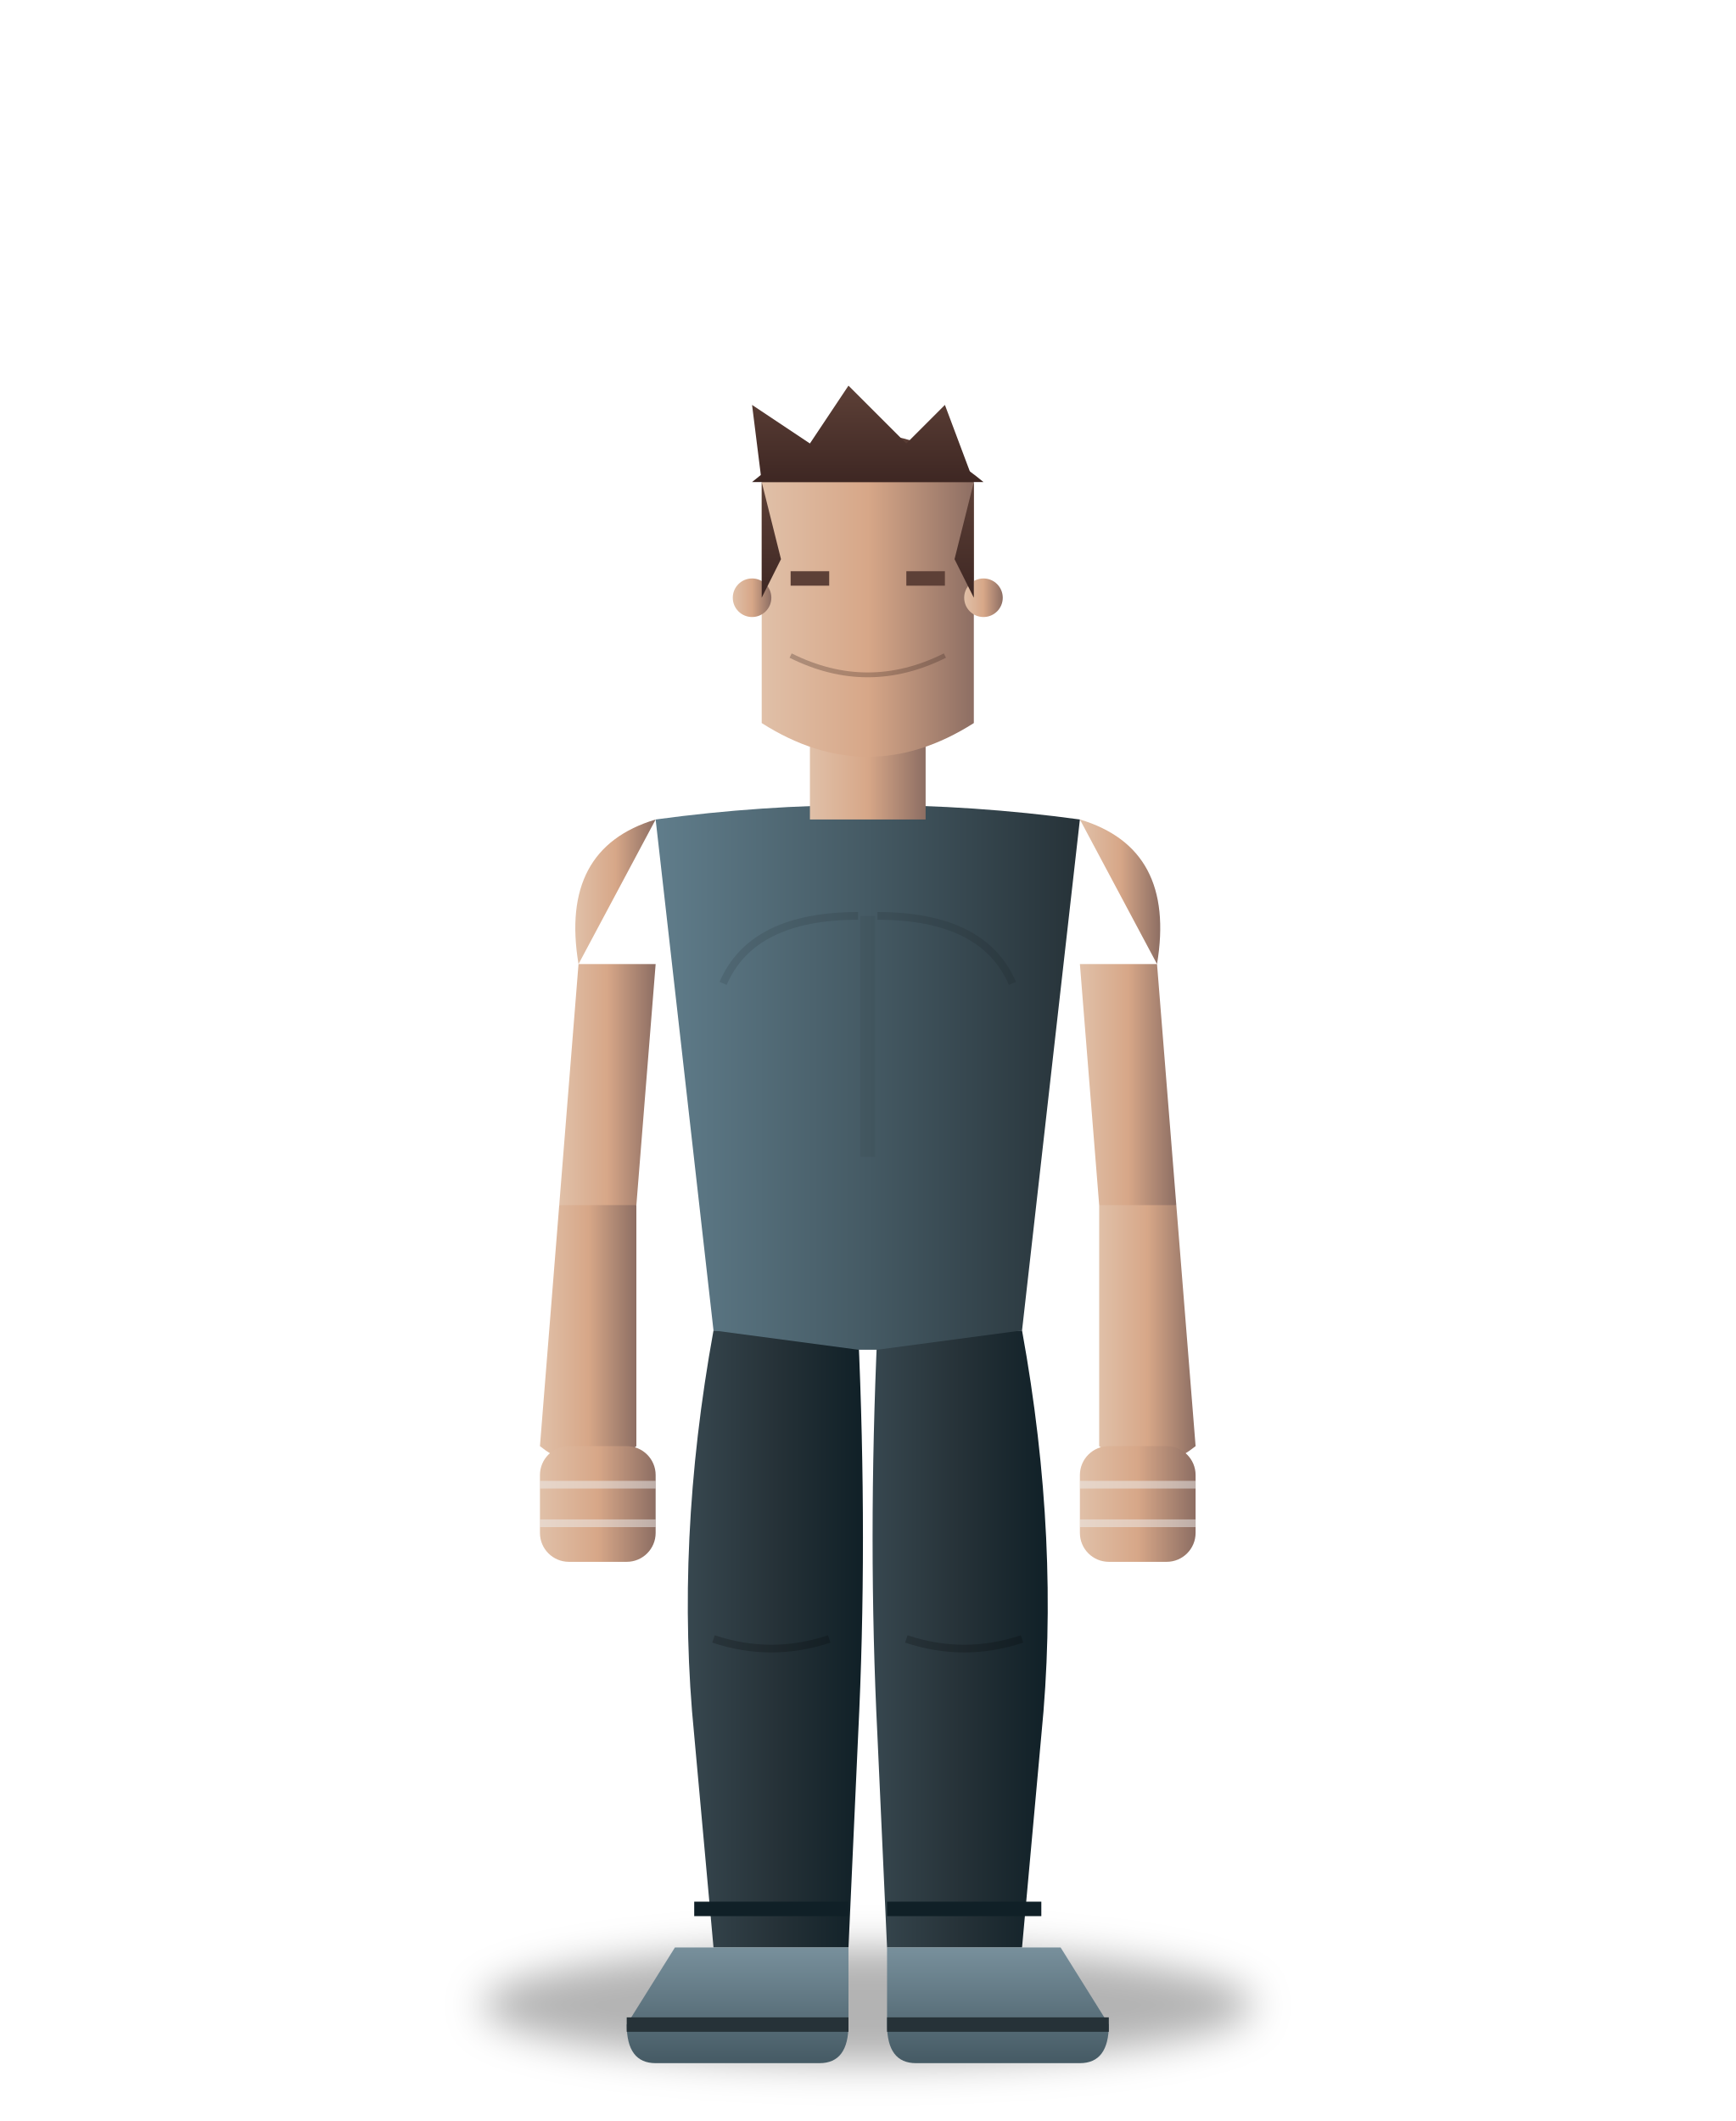
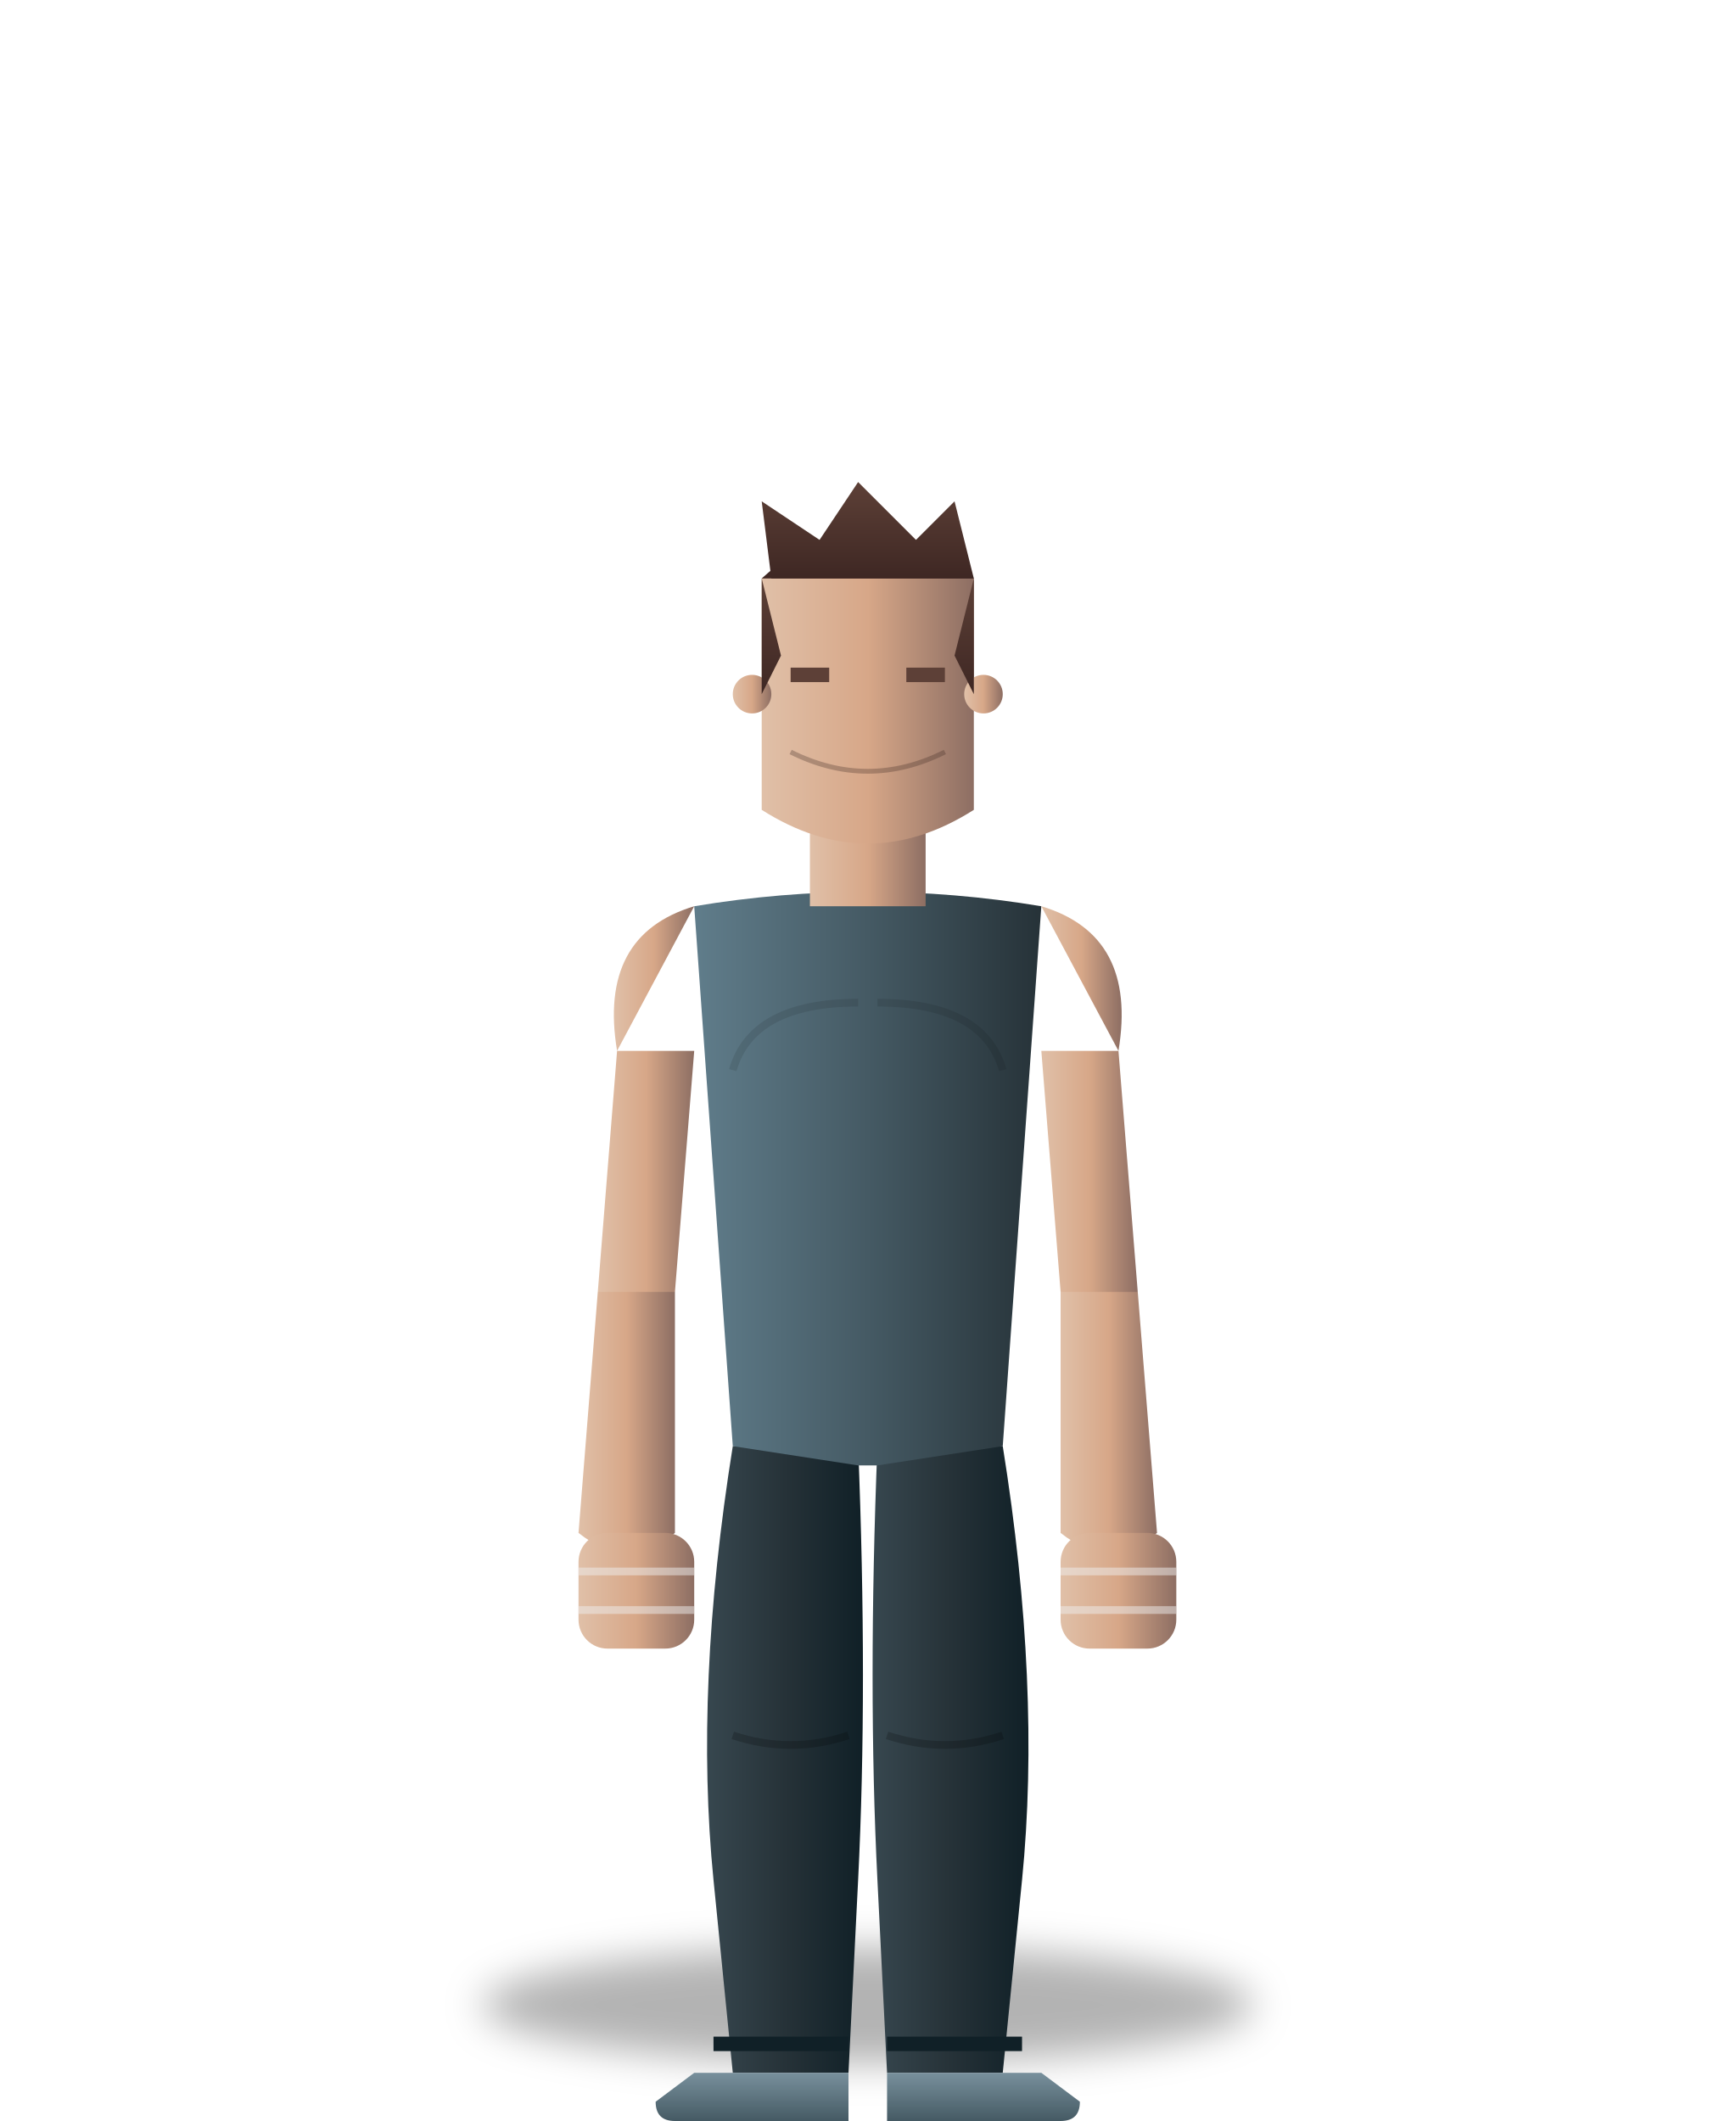
<svg xmlns="http://www.w3.org/2000/svg" viewBox="0 0 180 220" width="180" height="220">
  <defs>
    <linearGradient id="skinGrad" x1="0%" y1="0%" x2="100%" y2="0%">
      <stop offset="0%" style="stop-color:#E0C0A8" />
      <stop offset="50%" style="stop-color:#D7A788" />
      <stop offset="100%" style="stop-color:#8D6E63" />
    </linearGradient>
    <linearGradient id="shirtGrad" x1="0%" y1="0%" x2="100%" y2="0%">
      <stop offset="0%" style="stop-color:#607D8B" />
      <stop offset="50%" style="stop-color:#455A64" />
      <stop offset="100%" style="stop-color:#263238" />
    </linearGradient>
    <linearGradient id="pantsGrad" x1="0%" y1="0%" x2="100%" y2="0%">
      <stop offset="0%" style="stop-color:#37474F" />
      <stop offset="50%" style="stop-color:#263238" />
      <stop offset="100%" style="stop-color:#102027" />
    </linearGradient>
    <linearGradient id="shoeGrad" x1="0%" y1="0%" x2="0%" y2="100%">
      <stop offset="0%" style="stop-color:#78909C" />
      <stop offset="100%" style="stop-color:#455A64" />
    </linearGradient>
    <linearGradient id="hairGrad" x1="0%" y1="0%" x2="0%" y2="100%">
      <stop offset="0%" style="stop-color:#5D4037" />
      <stop offset="100%" style="stop-color:#3E2723" />
    </linearGradient>
  </defs>
  <ellipse cx="90" cy="208" rx="40" ry="6" fill="#000" opacity="0.3" filter="blur(2px)" />
-   <g transform="translate(90, 208)">
+   <g transform="translate(90, 215)">
    <animateTransform attributeName="transform" type="scale" values="1 1; 1.005 0.995; 1 1" dur="3s" repeatCount="indefinite" />
-     <g transform="translate(-90, -208)">
+     <g transform="translate(-90, -215)">
      <g>
-         <path d="M74 138                    Q 70 160, 72 180                    L 74 202                    L 88 202                    L 89 180                    Q 90 160, 89 138 Z" fill="url(#pantsGrad)" />
-         <path d="M74 170 Q 80 172, 86 170" stroke="#000" stroke-opacity="0.2" stroke-width="0.8" fill="none" />
+         <path d="M76 150                    Q 72 175, 74 195                    L 76 215                    L 88 215                    L 89 195                    Q 90 175, 89 150 Z" fill="url(#pantsGrad)" />
+         <path d="M76 180 Q 82 182, 88 180" stroke="#000" stroke-opacity="0.2" stroke-width="0.8" fill="none" />
      </g>
      <g>
-         <path d="M106 138                    Q 110 160, 108 180                    L 106 202                    L 92 202                    L 91 180                    Q 90 160, 91 138 Z" fill="url(#pantsGrad)" />
-         <path d="M94 170 Q 100 172, 106 170" stroke="#000" stroke-opacity="0.2" stroke-width="0.8" fill="none" />
+         <path d="M104 150                    Q 108 175, 106 195                    L 104 215                    L 92 215                    L 91 195                    Q 90 175, 91 150 Z" fill="url(#pantsGrad)" />
+         <path d="M92 180 Q 98 182, 104 180" stroke="#000" stroke-opacity="0.2" stroke-width="0.8" fill="none" />
      </g>
-       <path d="M72 198 L 88 198" stroke="#102027" stroke-width="1.5" />
-       <path d="M92 198 L 108 198" stroke="#102027" stroke-width="1.5" />
-       <path d="M70 202 L 88 202 L 88 210 Q 88 214, 85 214 L 68 214 Q 65 214, 65 210 L 70 202 Z" fill="url(#shoeGrad)" />
-       <path d="M65 210 L 88 210" stroke="#263238" stroke-width="1.5" />
-       <path d="M92 202 L 110 202 L 115 210 Q 115 214, 112 214 L 95 214 Q 92 214, 92 210 L 92 202 Z" fill="url(#shoeGrad)" />
-       <path d="M92 210 L 115 210" stroke="#263238" stroke-width="1.5" />
+       <path d="M74 212 L 88 212" stroke="#102027" stroke-width="1.5" />
+       <path d="M92 212 L 106 212" stroke="#102027" stroke-width="1.5" />
+       <path d="M72 215 L 88 215 L 88 220 L 70 220 Q 68 220, 68 218 L 72 215 Z" fill="url(#shoeGrad)" />
+       <path d="M92 215 L 108 215 L 112 218 Q 112 220, 110 220 L 92 220 Z" fill="url(#shoeGrad)" />
      <g>
-         <path d="M89 140                    L 74 138                         L 68 85                          Q 90 82, 112 85                    L 106 138                        L 91 140 Z" fill="url(#shirtGrad)" />
-         <path d="M89 95 Q 78 95, 75 102" stroke="#000" stroke-opacity="0.1" stroke-width="0.8" fill="none" />
-         <path d="M91 95 Q 102 95, 105 102" stroke="#000" stroke-opacity="0.1" stroke-width="0.8" fill="none" />
-         <path d="M90 95 L 90 120" stroke="#000" stroke-opacity="0.05" stroke-width="1.5" fill="none" />
+         <path d="M89 152                    L 76 150                         L 72 94                          Q 90 91, 108 94                    L 104 150                        L 91 152 Z" fill="url(#shirtGrad)" />
+         <path d="M89 104 Q 78 104, 76 111" stroke="#000" stroke-opacity="0.1" stroke-width="0.8" fill="none" />
+         <path d="M91 104 Q 102 104, 104 111" stroke="#000" stroke-opacity="0.1" stroke-width="0.8" fill="none" />
      </g>
      <g>
-         <path d="M68 85 Q 58 88, 60 100" fill="url(#skinGrad)" />
-         <path d="M60 100 L 58 125 Q 63 128, 66 125 L 68 100" fill="url(#skinGrad)" />
-         <path d="M58 125 L 56 150 Q 61 154, 66 150 L 66 125" fill="url(#skinGrad)" />
-         <rect x="56" y="150" width="12" height="12" rx="3" fill="url(#skinGrad)" />
-         <path d="M56 154 L 68 154" stroke="#EEE" stroke-opacity="0.5" stroke-width="0.8" />
-         <path d="M56 158 L 68 158" stroke="#EEE" stroke-opacity="0.5" stroke-width="0.8" />
+         <path d="M72 94 Q 62 97, 64 109" fill="url(#skinGrad)" />
+         <path d="M64 109 L 62 134 Q 67 137, 70 134 L 72 109" fill="url(#skinGrad)" />
+         <path d="M62 134 L 60 159 Q 65 163, 70 159 L 70 134" fill="url(#skinGrad)" />
+         <rect x="60" y="159" width="12" height="12" rx="3" fill="url(#skinGrad)" />
+         <path d="M60 163 L 72 163" stroke="#EEE" stroke-opacity="0.5" stroke-width="0.8" />
+         <path d="M60 167 L 72 167" stroke="#EEE" stroke-opacity="0.5" stroke-width="0.8" />
      </g>
      <g>
-         <path d="M112 85 Q 122 88, 120 100" fill="url(#skinGrad)" />
-         <path d="M120 100 L 122 125 Q 117 128, 114 125 L 112 100" fill="url(#skinGrad)" />
-         <path d="M122 125 L 124 150 Q 119 154, 114 150 L 114 125" fill="url(#skinGrad)" />
-         <rect x="112" y="150" width="12" height="12" rx="3" fill="url(#skinGrad)" />
-         <path d="M112 154 L 124 154" stroke="#EEE" stroke-opacity="0.5" stroke-width="0.8" />
-         <path d="M112 158 L 124 158" stroke="#EEE" stroke-opacity="0.5" stroke-width="0.8" />
+         <path d="M108 94 Q 118 97, 116 109" fill="url(#skinGrad)" />
+         <path d="M116 109 L 118 134 Q 113 137, 110 134 L 108 109" fill="url(#skinGrad)" />
+         <path d="M118 134 L 120 159 Q 115 163, 110 159 L 110 134" fill="url(#skinGrad)" />
+         <rect x="110" y="159" width="12" height="12" rx="3" fill="url(#skinGrad)" />
+         <path d="M110 163 L 122 163" stroke="#EEE" stroke-opacity="0.5" stroke-width="0.8" />
+         <path d="M110 167 L 122 167" stroke="#EEE" stroke-opacity="0.5" stroke-width="0.8" />
      </g>
      <g>
-         <path d="M84 85 L 84 75 L 96 75 L 96 85" fill="url(#skinGrad)" />
-         <path d="M79 75 L 79 50 Q 90 42, 101 50 L 101 75 Q 90 82, 79 75 Z" fill="url(#skinGrad)" />
-         <circle cx="78" cy="62" r="2" fill="url(#skinGrad)" />
-         <circle cx="102" cy="62" r="2" fill="url(#skinGrad)" />
-         <path d="M82 60 L 86 60" stroke="#5D4037" stroke-width="1.5" />
-         <path d="M94 60 L 98 60" stroke="#5D4037" stroke-width="1.5" />
-         <path d="M82 68 Q 90 72, 98 68" stroke="#3E2723" stroke-width="0.5" fill="none" opacity="0.3" />
+         <path d="M84 94 L 84 84 L 96 84 L 96 94" fill="url(#skinGrad)" />
+         <path d="M79 84 L 79 60 Q 90 52, 101 60 L 101 84 Q 90 91, 79 84 Z" fill="url(#skinGrad)" />
+         <circle cx="78" cy="72" r="2" fill="url(#skinGrad)" />
+         <circle cx="102" cy="72" r="2" fill="url(#skinGrad)" />
+         <path d="M82 70 L 86 70" stroke="#5D4037" stroke-width="1.5" />
+         <path d="M94 70 L 98 70" stroke="#5D4037" stroke-width="1.5" />
+         <path d="M82 78 Q 90 82, 98 78" stroke="#3E2723" stroke-width="0.5" fill="none" opacity="0.3" />
      </g>
      <g>
-         <path d="M78 50 Q 90 40, 102 50" fill="url(#hairGrad)" />
-         <path d="M79 50 L 78 42 L 84 46 L 88 40 L 94 46 L 98 42 L 101 50 Z" fill="url(#hairGrad)" />
-         <path d="M79 50 L 79 62 L 81 58 Z" fill="url(#hairGrad)" />
-         <path d="M101 50 L 101 62 L 99 58 Z" fill="url(#hairGrad)" />
+         <path d="M79 60 Q 90 50, 101 60" fill="url(#hairGrad)" />
+         <path d="M80 60 L 79 52 L 85 56 L 89 50 L 95 56 L 99 52 L 101 60 Z" fill="url(#hairGrad)" />
+         <path d="M79 60 L 79 72 L 81 68 Z" fill="url(#hairGrad)" />
+         <path d="M101 60 L 101 72 L 99 68 Z" fill="url(#hairGrad)" />
      </g>
    </g>
  </g>
</svg>
